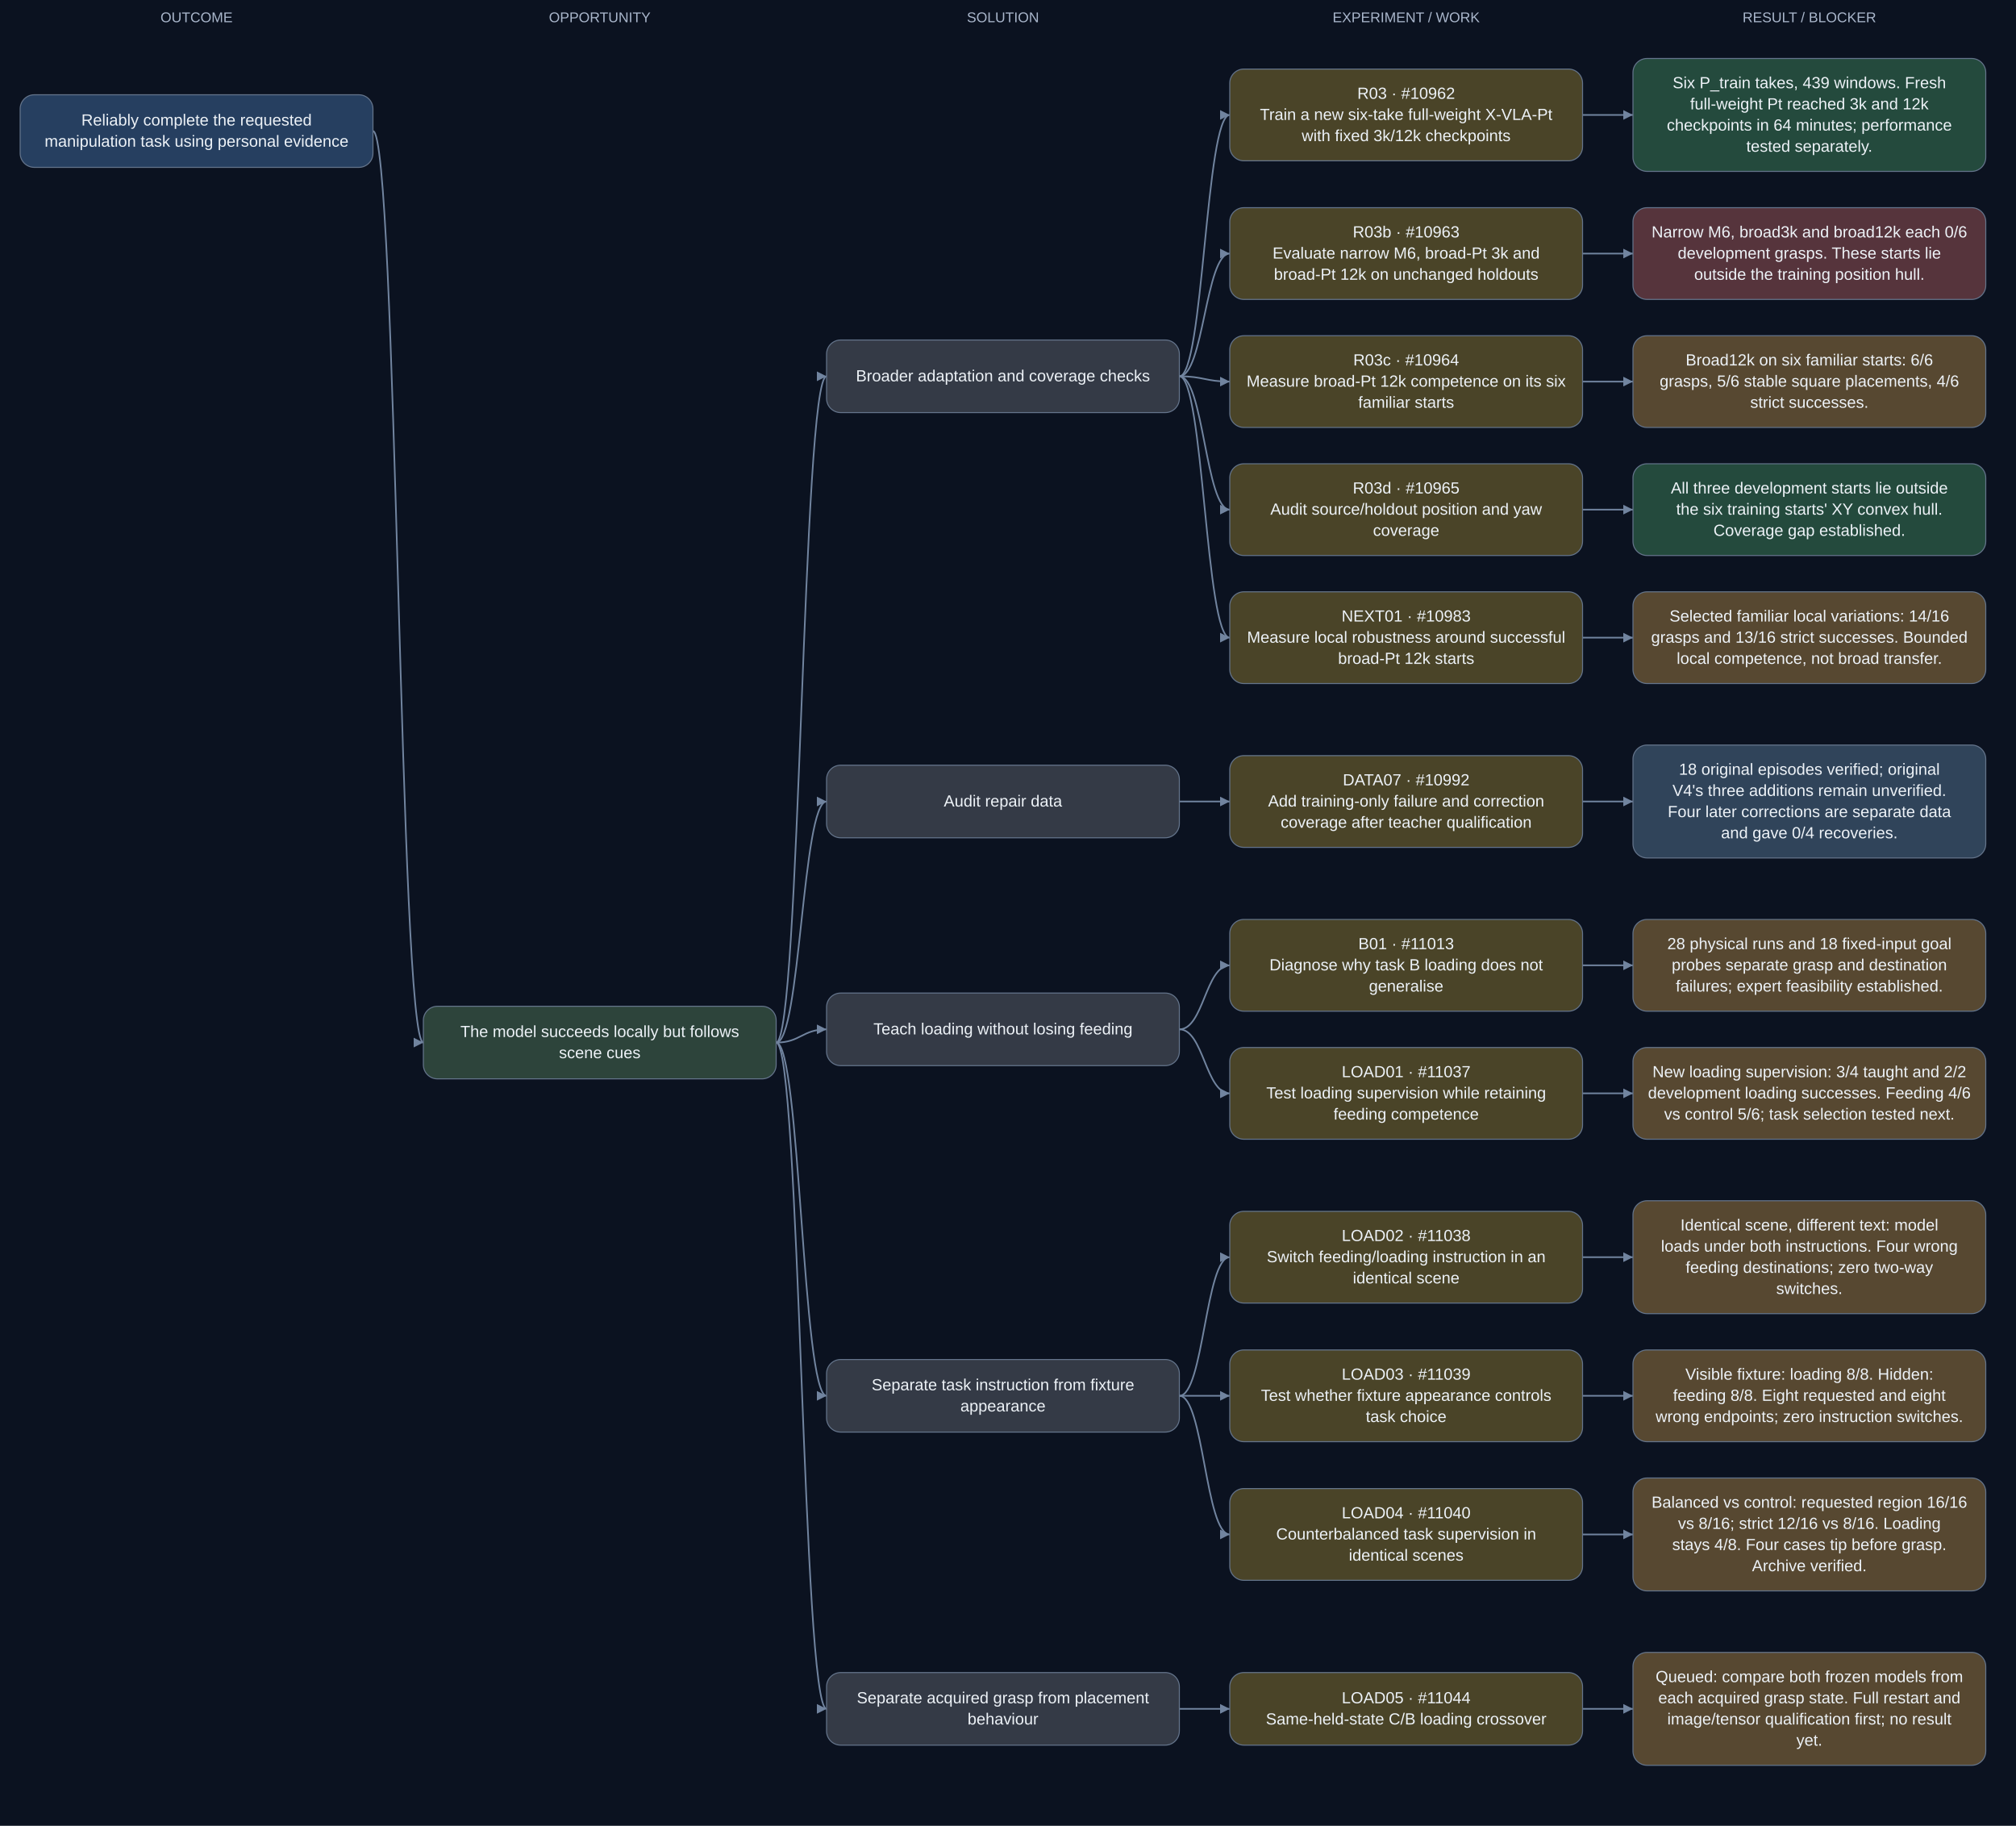
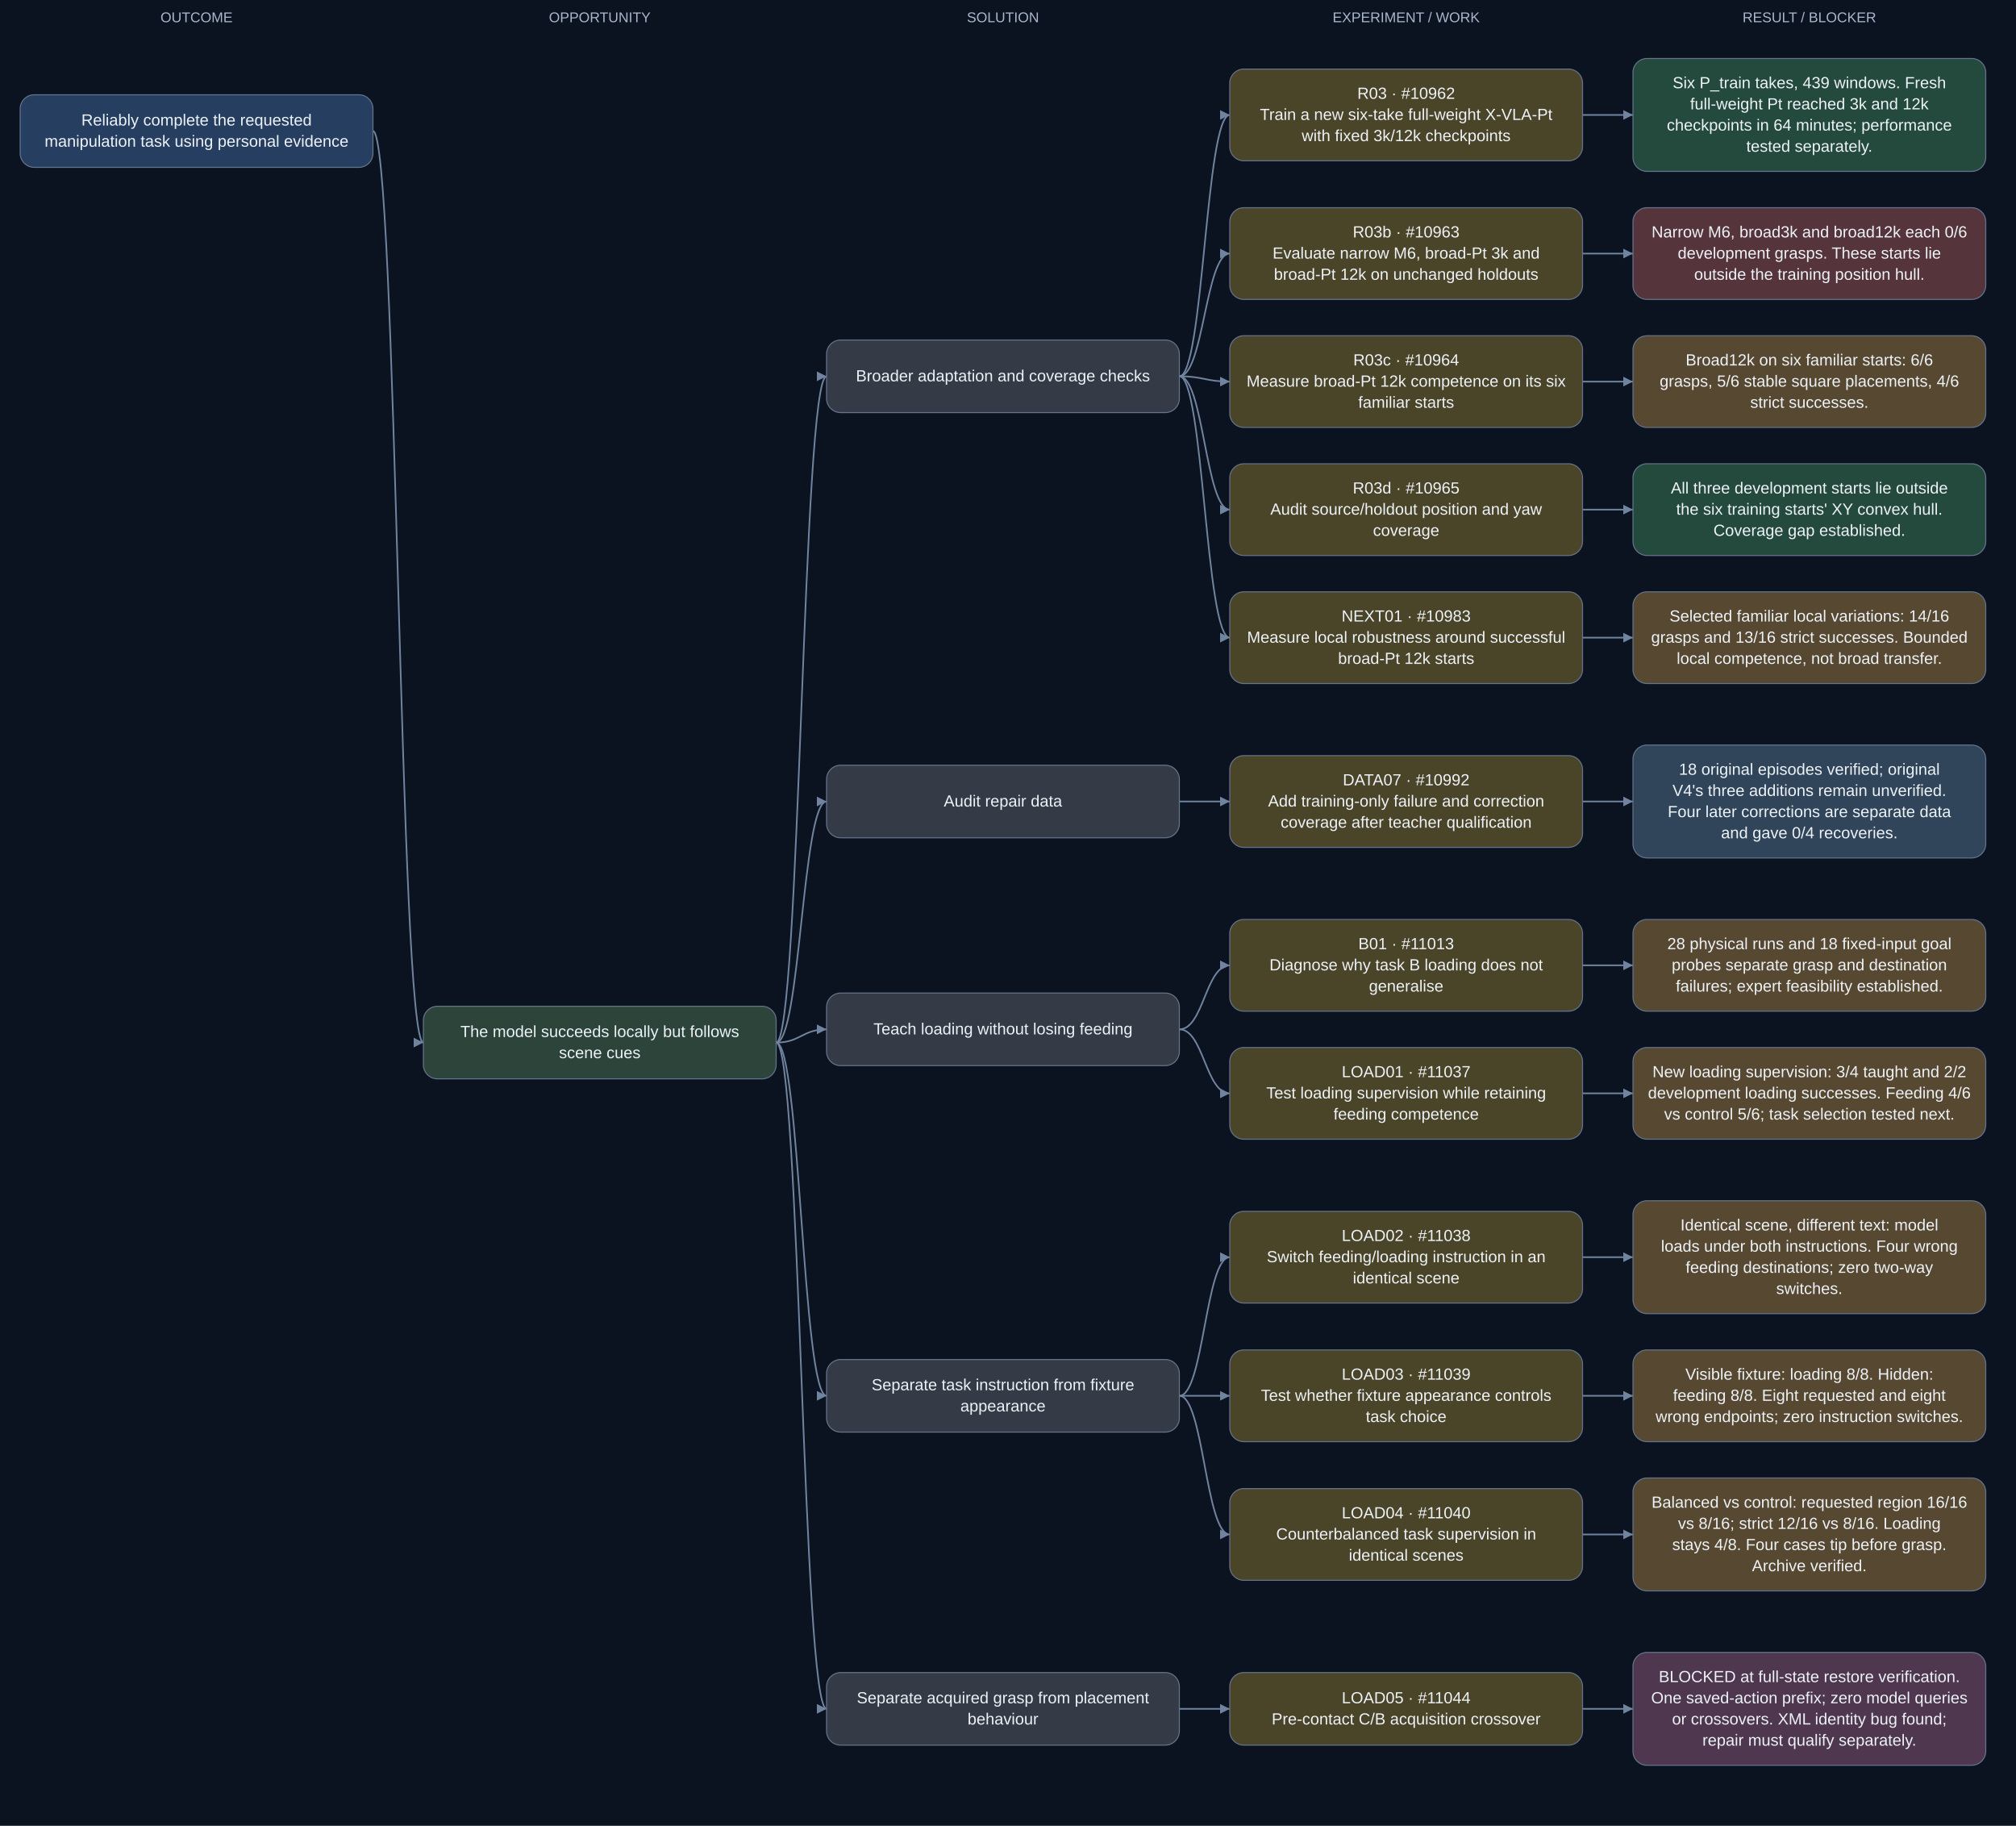
<svg xmlns="http://www.w3.org/2000/svg" width="2000" height="1811.0" viewBox="0 0 2000 1811.0" role="img" aria-label="Typhon opportunity solution tree: generalisation">
  <rect width="2000" height="1811.0" fill="#0b1220" />
  <defs>
    <marker id="arrow" markerWidth="6" markerHeight="6" refX="6" refY="3" orient="auto">
      <path d="M0,0 L6,3 L0,6 Z" fill="#71849f" />
    </marker>
  </defs>
  <text x="195" y="22" text-anchor="middle" fill="#aab7cc" font-family="Arial,sans-serif" font-size="14">OUTCOME</text>
  <text x="595" y="22" text-anchor="middle" fill="#aab7cc" font-family="Arial,sans-serif" font-size="14">OPPORTUNITY</text>
  <text x="995" y="22" text-anchor="middle" fill="#aab7cc" font-family="Arial,sans-serif" font-size="14">SOLUTION</text>
  <text x="1395" y="22" text-anchor="middle" fill="#aab7cc" font-family="Arial,sans-serif" font-size="14">EXPERIMENT / WORK</text>
  <text x="1795" y="22" text-anchor="middle" fill="#aab7cc" font-family="Arial,sans-serif" font-size="14">RESULT / BLOCKER</text>
  <path d="M1170,373.25 C1194,373.25 1196,114.0 1220,114.0" fill="none" stroke="#71849f" stroke-width="1.6" marker-end="url(#arrow)" />
  <path d="M1570,114.0 C1594,114.0 1596,114.0 1620,114.0" fill="none" stroke="#71849f" stroke-width="1.6" marker-end="url(#arrow)" />
  <path d="M1170,373.25 C1194,373.25 1196,251.5 1220,251.5" fill="none" stroke="#71849f" stroke-width="1.6" marker-end="url(#arrow)" />
  <path d="M1570,251.5 C1594,251.5 1596,251.5 1620,251.5" fill="none" stroke="#71849f" stroke-width="1.6" marker-end="url(#arrow)" />
  <path d="M1170,373.25 C1194,373.25 1196,378.5 1220,378.5" fill="none" stroke="#71849f" stroke-width="1.6" marker-end="url(#arrow)" />
  <path d="M1570,378.5 C1594,378.5 1596,378.5 1620,378.5" fill="none" stroke="#71849f" stroke-width="1.6" marker-end="url(#arrow)" />
  <path d="M1170,373.25 C1194,373.25 1196,505.5 1220,505.5" fill="none" stroke="#71849f" stroke-width="1.6" marker-end="url(#arrow)" />
  <path d="M1570,505.5 C1594,505.5 1596,505.5 1620,505.5" fill="none" stroke="#71849f" stroke-width="1.6" marker-end="url(#arrow)" />
  <path d="M1170,373.25 C1194,373.25 1196,632.5 1220,632.5" fill="none" stroke="#71849f" stroke-width="1.6" marker-end="url(#arrow)" />
  <path d="M1570,632.5 C1594,632.5 1596,632.5 1620,632.5" fill="none" stroke="#71849f" stroke-width="1.6" marker-end="url(#arrow)" />
  <path d="M770,1034.12 C794,1034.12 796,373.25 820,373.25" fill="none" stroke="#71849f" stroke-width="1.6" marker-end="url(#arrow)" />
  <path d="M1170,795.0 C1194,795.0 1196,795.0 1220,795.0" fill="none" stroke="#71849f" stroke-width="1.6" marker-end="url(#arrow)" />
  <path d="M1570,795.0 C1594,795.0 1596,795.0 1620,795.0" fill="none" stroke="#71849f" stroke-width="1.6" marker-end="url(#arrow)" />
  <path d="M770,1034.12 C794,1034.12 796,795.0 820,795.0" fill="none" stroke="#71849f" stroke-width="1.6" marker-end="url(#arrow)" />
  <path d="M1170,1021.0 C1194,1021.0 1196,957.5 1220,957.5" fill="none" stroke="#71849f" stroke-width="1.6" marker-end="url(#arrow)" />
  <path d="M1570,957.5 C1594,957.5 1596,957.5 1620,957.5" fill="none" stroke="#71849f" stroke-width="1.6" marker-end="url(#arrow)" />
  <path d="M1170,1021.0 C1194,1021.0 1196,1084.5 1220,1084.5" fill="none" stroke="#71849f" stroke-width="1.6" marker-end="url(#arrow)" />
  <path d="M1570,1084.5 C1594,1084.5 1596,1084.5 1620,1084.5" fill="none" stroke="#71849f" stroke-width="1.6" marker-end="url(#arrow)" />
  <path d="M770,1034.12 C794,1034.12 796,1021.0 820,1021.0" fill="none" stroke="#71849f" stroke-width="1.6" marker-end="url(#arrow)" />
  <path d="M1170,1384.5 C1194,1384.5 1196,1247.0 1220,1247.0" fill="none" stroke="#71849f" stroke-width="1.6" marker-end="url(#arrow)" />
  <path d="M1570,1247.0 C1594,1247.0 1596,1247.0 1620,1247.0" fill="none" stroke="#71849f" stroke-width="1.6" marker-end="url(#arrow)" />
  <path d="M1170,1384.5 C1194,1384.5 1196,1384.5 1220,1384.5" fill="none" stroke="#71849f" stroke-width="1.6" marker-end="url(#arrow)" />
  <path d="M1570,1384.5 C1594,1384.5 1596,1384.5 1620,1384.5" fill="none" stroke="#71849f" stroke-width="1.6" marker-end="url(#arrow)" />
  <path d="M1170,1384.5 C1194,1384.5 1196,1522.0 1220,1522.0" fill="none" stroke="#71849f" stroke-width="1.6" marker-end="url(#arrow)" />
  <path d="M1570,1522.0 C1594,1522.0 1596,1522.0 1620,1522.0" fill="none" stroke="#71849f" stroke-width="1.6" marker-end="url(#arrow)" />
  <path d="M770,1034.12 C794,1034.12 796,1384.5 820,1384.5" fill="none" stroke="#71849f" stroke-width="1.6" marker-end="url(#arrow)" />
  <path d="M1170,1695.0 C1194,1695.0 1196,1695.0 1220,1695.0" fill="none" stroke="#71849f" stroke-width="1.6" marker-end="url(#arrow)" />
  <path d="M1570,1695.0 C1594,1695.0 1596,1695.0 1620,1695.0" fill="none" stroke="#71849f" stroke-width="1.6" marker-end="url(#arrow)" />
  <path d="M770,1034.12 C794,1034.12 796,1695.0 820,1695.0" fill="none" stroke="#71849f" stroke-width="1.6" marker-end="url(#arrow)" />
  <path d="M370,130.0 C394,130.0 396,1034.12 420,1034.12" fill="none" stroke="#71849f" stroke-width="1.6" marker-end="url(#arrow)" />
  <a href="http://127.0.0.1:4001/?project=typhon-research#ticket=10962" target="_blank">
    <g id="T10962">
      <rect x="1220" y="68.5" width="350" height="91" rx="14" fill="#4a4428" stroke="#64748b" />
      <text x="1395" y="98.0" text-anchor="middle" fill="#edf2f7" font-family="Arial,sans-serif" font-size="16">R03 · #10962</text>
      <text x="1395" y="119.0" text-anchor="middle" fill="#edf2f7" font-family="Arial,sans-serif" font-size="16">Train a new six-take full-weight X-VLA-Pt</text>
      <text x="1395" y="140.0" text-anchor="middle" fill="#edf2f7" font-family="Arial,sans-serif" font-size="16">with fixed 3k/12k checkpoints</text>
    </g>
  </a>
  <g id="R10962">
    <rect x="1620" y="58.0" width="350" height="112" rx="14" fill="#244a3d" stroke="#64748b" />
    <text x="1795" y="87.5" text-anchor="middle" fill="#edf2f7" font-family="Arial,sans-serif" font-size="16">Six P_train takes, 439 windows. Fresh</text>
    <text x="1795" y="108.5" text-anchor="middle" fill="#edf2f7" font-family="Arial,sans-serif" font-size="16">full-weight Pt reached 3k and 12k</text>
    <text x="1795" y="129.5" text-anchor="middle" fill="#edf2f7" font-family="Arial,sans-serif" font-size="16">checkpoints in 64 minutes; performance</text>
    <text x="1795" y="150.5" text-anchor="middle" fill="#edf2f7" font-family="Arial,sans-serif" font-size="16">tested separately.</text>
  </g>
  <a href="http://127.0.0.1:4001/?project=typhon-research#ticket=10963" target="_blank">
    <g id="T10963">
      <rect x="1220" y="206.0" width="350" height="91" rx="14" fill="#4a4428" stroke="#64748b" />
      <text x="1395" y="235.5" text-anchor="middle" fill="#edf2f7" font-family="Arial,sans-serif" font-size="16">R03b · #10963</text>
      <text x="1395" y="256.5" text-anchor="middle" fill="#edf2f7" font-family="Arial,sans-serif" font-size="16">Evaluate narrow M6, broad-Pt 3k and</text>
      <text x="1395" y="277.5" text-anchor="middle" fill="#edf2f7" font-family="Arial,sans-serif" font-size="16">broad-Pt 12k on unchanged holdouts</text>
    </g>
  </a>
  <g id="R10963">
    <rect x="1620" y="206.0" width="350" height="91" rx="14" fill="#56343c" stroke="#64748b" />
    <text x="1795" y="235.5" text-anchor="middle" fill="#edf2f7" font-family="Arial,sans-serif" font-size="16">Narrow M6, broad3k and broad12k each 0/6</text>
    <text x="1795" y="256.5" text-anchor="middle" fill="#edf2f7" font-family="Arial,sans-serif" font-size="16">development grasps. These starts lie</text>
    <text x="1795" y="277.5" text-anchor="middle" fill="#edf2f7" font-family="Arial,sans-serif" font-size="16">outside the training position hull.</text>
  </g>
  <a href="http://127.0.0.1:4001/?project=typhon-research#ticket=10964" target="_blank">
    <g id="T10964">
      <rect x="1220" y="333.0" width="350" height="91" rx="14" fill="#4a4428" stroke="#64748b" />
      <text x="1395" y="362.5" text-anchor="middle" fill="#edf2f7" font-family="Arial,sans-serif" font-size="16">R03c · #10964</text>
      <text x="1395" y="383.5" text-anchor="middle" fill="#edf2f7" font-family="Arial,sans-serif" font-size="16">Measure broad-Pt 12k competence on its six</text>
      <text x="1395" y="404.5" text-anchor="middle" fill="#edf2f7" font-family="Arial,sans-serif" font-size="16">familiar starts</text>
    </g>
  </a>
  <g id="R10964">
    <rect x="1620" y="333.0" width="350" height="91" rx="14" fill="#574831" stroke="#64748b" />
    <text x="1795" y="362.5" text-anchor="middle" fill="#edf2f7" font-family="Arial,sans-serif" font-size="16">Broad12k on six familiar starts: 6/6</text>
    <text x="1795" y="383.5" text-anchor="middle" fill="#edf2f7" font-family="Arial,sans-serif" font-size="16">grasps, 5/6 stable square placements, 4/6</text>
    <text x="1795" y="404.5" text-anchor="middle" fill="#edf2f7" font-family="Arial,sans-serif" font-size="16">strict successes.</text>
  </g>
  <a href="http://127.0.0.1:4001/?project=typhon-research#ticket=10965" target="_blank">
    <g id="T10965">
      <rect x="1220" y="460.0" width="350" height="91" rx="14" fill="#4a4428" stroke="#64748b" />
      <text x="1395" y="489.5" text-anchor="middle" fill="#edf2f7" font-family="Arial,sans-serif" font-size="16">R03d · #10965</text>
      <text x="1395" y="510.5" text-anchor="middle" fill="#edf2f7" font-family="Arial,sans-serif" font-size="16">Audit source/holdout position and yaw</text>
      <text x="1395" y="531.5" text-anchor="middle" fill="#edf2f7" font-family="Arial,sans-serif" font-size="16">coverage</text>
    </g>
  </a>
  <g id="R10965">
    <rect x="1620" y="460.0" width="350" height="91" rx="14" fill="#244a3d" stroke="#64748b" />
    <text x="1795" y="489.5" text-anchor="middle" fill="#edf2f7" font-family="Arial,sans-serif" font-size="16">All three development starts lie outside</text>
    <text x="1795" y="510.5" text-anchor="middle" fill="#edf2f7" font-family="Arial,sans-serif" font-size="16">the six training starts' XY convex hull.</text>
    <text x="1795" y="531.5" text-anchor="middle" fill="#edf2f7" font-family="Arial,sans-serif" font-size="16">Coverage gap established.</text>
  </g>
  <a href="http://127.0.0.1:4001/?project=typhon-research#ticket=10983" target="_blank">
    <g id="T10983">
      <rect x="1220" y="587.0" width="350" height="91" rx="14" fill="#4a4428" stroke="#64748b" />
      <text x="1395" y="616.5" text-anchor="middle" fill="#edf2f7" font-family="Arial,sans-serif" font-size="16">NEXT01 · #10983</text>
      <text x="1395" y="637.5" text-anchor="middle" fill="#edf2f7" font-family="Arial,sans-serif" font-size="16">Measure local robustness around successful</text>
      <text x="1395" y="658.5" text-anchor="middle" fill="#edf2f7" font-family="Arial,sans-serif" font-size="16">broad-Pt 12k starts</text>
    </g>
  </a>
  <g id="R10983">
    <rect x="1620" y="587.0" width="350" height="91" rx="14" fill="#574831" stroke="#64748b" />
    <text x="1795" y="616.5" text-anchor="middle" fill="#edf2f7" font-family="Arial,sans-serif" font-size="16">Selected familiar local variations: 14/16</text>
    <text x="1795" y="637.5" text-anchor="middle" fill="#edf2f7" font-family="Arial,sans-serif" font-size="16">grasps and 13/16 strict successes. Bounded</text>
    <text x="1795" y="658.5" text-anchor="middle" fill="#edf2f7" font-family="Arial,sans-serif" font-size="16">local competence, not broad transfer.</text>
  </g>
  <g id="S_generalisation_0">
    <rect x="820" y="337.25" width="350" height="72" rx="14" fill="#343a46" stroke="#64748b" />
    <text x="995" y="378.25" text-anchor="middle" fill="#edf2f7" font-family="Arial,sans-serif" font-size="16">Broader adaptation and coverage checks</text>
  </g>
  <a href="http://127.0.0.1:4001/?project=typhon-research#ticket=10992" target="_blank">
    <g id="T10992">
      <rect x="1220" y="749.5" width="350" height="91" rx="14" fill="#4a4428" stroke="#64748b" />
      <text x="1395" y="779.0" text-anchor="middle" fill="#edf2f7" font-family="Arial,sans-serif" font-size="16">DATA07 · #10992</text>
      <text x="1395" y="800.0" text-anchor="middle" fill="#edf2f7" font-family="Arial,sans-serif" font-size="16">Add training-only failure and correction</text>
      <text x="1395" y="821.0" text-anchor="middle" fill="#edf2f7" font-family="Arial,sans-serif" font-size="16">coverage after teacher qualification</text>
    </g>
  </a>
  <g id="R10992">
    <rect x="1620" y="739.0" width="350" height="112" rx="14" fill="#30445a" stroke="#64748b" />
    <text x="1795" y="768.5" text-anchor="middle" fill="#edf2f7" font-family="Arial,sans-serif" font-size="16">18 original episodes verified; original</text>
    <text x="1795" y="789.5" text-anchor="middle" fill="#edf2f7" font-family="Arial,sans-serif" font-size="16">V4's three additions remain unverified.</text>
    <text x="1795" y="810.5" text-anchor="middle" fill="#edf2f7" font-family="Arial,sans-serif" font-size="16">Four later corrections are separate data</text>
    <text x="1795" y="831.5" text-anchor="middle" fill="#edf2f7" font-family="Arial,sans-serif" font-size="16">and gave 0/4 recoveries.</text>
  </g>
  <g id="S_generalisation_1">
    <rect x="820" y="759.0" width="350" height="72" rx="14" fill="#343a46" stroke="#64748b" />
    <text x="995" y="800.0" text-anchor="middle" fill="#edf2f7" font-family="Arial,sans-serif" font-size="16">Audit repair data</text>
  </g>
  <a href="http://127.0.0.1:4001/?project=typhon-research#ticket=11013" target="_blank">
    <g id="T11013">
      <rect x="1220" y="912.0" width="350" height="91" rx="14" fill="#4a4428" stroke="#64748b" />
      <text x="1395" y="941.5" text-anchor="middle" fill="#edf2f7" font-family="Arial,sans-serif" font-size="16">B01 · #11013</text>
      <text x="1395" y="962.5" text-anchor="middle" fill="#edf2f7" font-family="Arial,sans-serif" font-size="16">Diagnose why task B loading does not</text>
      <text x="1395" y="983.5" text-anchor="middle" fill="#edf2f7" font-family="Arial,sans-serif" font-size="16">generalise</text>
    </g>
  </a>
  <g id="R11013">
    <rect x="1620" y="912.0" width="350" height="91" rx="14" fill="#574831" stroke="#64748b" />
    <text x="1795" y="941.5" text-anchor="middle" fill="#edf2f7" font-family="Arial,sans-serif" font-size="16">28 physical runs and 18 fixed-input goal</text>
    <text x="1795" y="962.5" text-anchor="middle" fill="#edf2f7" font-family="Arial,sans-serif" font-size="16">probes separate grasp and destination</text>
    <text x="1795" y="983.5" text-anchor="middle" fill="#edf2f7" font-family="Arial,sans-serif" font-size="16">failures; expert feasibility established.</text>
  </g>
  <a href="http://127.0.0.1:4001/?project=typhon-research#ticket=11037" target="_blank">
    <g id="T11037">
      <rect x="1220" y="1039.0" width="350" height="91" rx="14" fill="#4a4428" stroke="#64748b" />
      <text x="1395" y="1068.5" text-anchor="middle" fill="#edf2f7" font-family="Arial,sans-serif" font-size="16">LOAD01 · #11037</text>
      <text x="1395" y="1089.5" text-anchor="middle" fill="#edf2f7" font-family="Arial,sans-serif" font-size="16">Test loading supervision while retaining</text>
      <text x="1395" y="1110.5" text-anchor="middle" fill="#edf2f7" font-family="Arial,sans-serif" font-size="16">feeding competence</text>
    </g>
  </a>
  <g id="R11037">
    <rect x="1620" y="1039.0" width="350" height="91" rx="14" fill="#574831" stroke="#64748b" />
    <text x="1795" y="1068.5" text-anchor="middle" fill="#edf2f7" font-family="Arial,sans-serif" font-size="16">New loading supervision: 3/4 taught and 2/2</text>
    <text x="1795" y="1089.5" text-anchor="middle" fill="#edf2f7" font-family="Arial,sans-serif" font-size="16">development loading successes. Feeding 4/6</text>
    <text x="1795" y="1110.5" text-anchor="middle" fill="#edf2f7" font-family="Arial,sans-serif" font-size="16">vs control 5/6; task selection tested next.</text>
  </g>
  <g id="S_generalisation_2">
    <rect x="820" y="985.0" width="350" height="72" rx="14" fill="#343a46" stroke="#64748b" />
    <text x="995" y="1026.0" text-anchor="middle" fill="#edf2f7" font-family="Arial,sans-serif" font-size="16">Teach loading without losing feeding</text>
  </g>
  <a href="http://127.0.0.1:4001/?project=typhon-research#ticket=11038" target="_blank">
    <g id="T11038">
      <rect x="1220" y="1201.5" width="350" height="91" rx="14" fill="#4a4428" stroke="#64748b" />
      <text x="1395" y="1231.0" text-anchor="middle" fill="#edf2f7" font-family="Arial,sans-serif" font-size="16">LOAD02 · #11038</text>
      <text x="1395" y="1252.0" text-anchor="middle" fill="#edf2f7" font-family="Arial,sans-serif" font-size="16">Switch feeding/loading instruction in an</text>
      <text x="1395" y="1273.0" text-anchor="middle" fill="#edf2f7" font-family="Arial,sans-serif" font-size="16">identical scene</text>
    </g>
  </a>
  <g id="R11038">
    <rect x="1620" y="1191.0" width="350" height="112" rx="14" fill="#574831" stroke="#64748b" />
    <text x="1795" y="1220.5" text-anchor="middle" fill="#edf2f7" font-family="Arial,sans-serif" font-size="16">Identical scene, different text: model</text>
    <text x="1795" y="1241.5" text-anchor="middle" fill="#edf2f7" font-family="Arial,sans-serif" font-size="16">loads under both instructions. Four wrong</text>
    <text x="1795" y="1262.5" text-anchor="middle" fill="#edf2f7" font-family="Arial,sans-serif" font-size="16">feeding destinations; zero two-way</text>
    <text x="1795" y="1283.5" text-anchor="middle" fill="#edf2f7" font-family="Arial,sans-serif" font-size="16">switches.</text>
  </g>
  <a href="http://127.0.0.1:4001/?project=typhon-research#ticket=11039" target="_blank">
    <g id="T11039">
      <rect x="1220" y="1339.0" width="350" height="91" rx="14" fill="#4a4428" stroke="#64748b" />
      <text x="1395" y="1368.5" text-anchor="middle" fill="#edf2f7" font-family="Arial,sans-serif" font-size="16">LOAD03 · #11039</text>
      <text x="1395" y="1389.5" text-anchor="middle" fill="#edf2f7" font-family="Arial,sans-serif" font-size="16">Test whether fixture appearance controls</text>
      <text x="1395" y="1410.5" text-anchor="middle" fill="#edf2f7" font-family="Arial,sans-serif" font-size="16">task choice</text>
    </g>
  </a>
  <g id="R11039">
    <rect x="1620" y="1339.0" width="350" height="91" rx="14" fill="#574831" stroke="#64748b" />
    <text x="1795" y="1368.5" text-anchor="middle" fill="#edf2f7" font-family="Arial,sans-serif" font-size="16">Visible fixture: loading 8/8. Hidden:</text>
    <text x="1795" y="1389.5" text-anchor="middle" fill="#edf2f7" font-family="Arial,sans-serif" font-size="16">feeding 8/8. Eight requested and eight</text>
    <text x="1795" y="1410.5" text-anchor="middle" fill="#edf2f7" font-family="Arial,sans-serif" font-size="16">wrong endpoints; zero instruction switches.</text>
  </g>
  <a href="http://127.0.0.1:4001/?project=typhon-research#ticket=11040" target="_blank">
    <g id="T11040">
      <rect x="1220" y="1476.5" width="350" height="91" rx="14" fill="#4a4428" stroke="#64748b" />
      <text x="1395" y="1506.0" text-anchor="middle" fill="#edf2f7" font-family="Arial,sans-serif" font-size="16">LOAD04 · #11040</text>
      <text x="1395" y="1527.0" text-anchor="middle" fill="#edf2f7" font-family="Arial,sans-serif" font-size="16">Counterbalanced task supervision in</text>
      <text x="1395" y="1548.0" text-anchor="middle" fill="#edf2f7" font-family="Arial,sans-serif" font-size="16">identical scenes</text>
    </g>
  </a>
  <g id="R11040">
    <rect x="1620" y="1466.0" width="350" height="112" rx="14" fill="#574831" stroke="#64748b" />
    <text x="1795" y="1495.5" text-anchor="middle" fill="#edf2f7" font-family="Arial,sans-serif" font-size="16">Balanced vs control: requested region 16/16</text>
    <text x="1795" y="1516.5" text-anchor="middle" fill="#edf2f7" font-family="Arial,sans-serif" font-size="16">vs 8/16; strict 12/16 vs 8/16. Loading</text>
    <text x="1795" y="1537.5" text-anchor="middle" fill="#edf2f7" font-family="Arial,sans-serif" font-size="16">stays 4/8. Four cases tip before grasp.</text>
    <text x="1795" y="1558.5" text-anchor="middle" fill="#edf2f7" font-family="Arial,sans-serif" font-size="16">Archive verified.</text>
  </g>
  <g id="S_generalisation_3">
    <rect x="820" y="1348.5" width="350" height="72" rx="14" fill="#343a46" stroke="#64748b" />
    <text x="995" y="1379.0" text-anchor="middle" fill="#edf2f7" font-family="Arial,sans-serif" font-size="16">Separate task instruction from fixture</text>
    <text x="995" y="1400.0" text-anchor="middle" fill="#edf2f7" font-family="Arial,sans-serif" font-size="16">appearance</text>
  </g>
  <a href="http://127.0.0.1:4001/?project=typhon-research#ticket=11044" target="_blank">
    <g id="T11044">
      <rect x="1220" y="1659.0" width="350" height="72" rx="14" fill="#4a4428" stroke="#64748b" />
      <text x="1395" y="1689.5" text-anchor="middle" fill="#edf2f7" font-family="Arial,sans-serif" font-size="16">LOAD05 · #11044</text>
-       <text x="1395" y="1710.5" text-anchor="middle" fill="#edf2f7" font-family="Arial,sans-serif" font-size="16">Same-held-state C/B loading crossover</text>
+       <text x="1395" y="1710.5" text-anchor="middle" fill="#edf2f7" font-family="Arial,sans-serif" font-size="16">Pre-contact C/B acquisition crossover</text>
    </g>
  </a>
  <g id="R11044">
-     <rect x="1620" y="1639.0" width="350" height="112" rx="14" fill="#574831" stroke="#64748b" />
-     <text x="1795" y="1668.5" text-anchor="middle" fill="#edf2f7" font-family="Arial,sans-serif" font-size="16">Queued: compare both frozen models from</text>
-     <text x="1795" y="1689.5" text-anchor="middle" fill="#edf2f7" font-family="Arial,sans-serif" font-size="16">each acquired grasp state. Full restart and</text>
-     <text x="1795" y="1710.5" text-anchor="middle" fill="#edf2f7" font-family="Arial,sans-serif" font-size="16">image/tensor qualification first; no result</text>
-     <text x="1795" y="1731.5" text-anchor="middle" fill="#edf2f7" font-family="Arial,sans-serif" font-size="16">yet.</text>
+     <rect x="1620" y="1639.0" width="350" height="112" rx="14" fill="#4e374f" stroke="#64748b" />
+     <text x="1795" y="1668.5" text-anchor="middle" fill="#edf2f7" font-family="Arial,sans-serif" font-size="16">BLOCKED at full-state restore verification.</text>
+     <text x="1795" y="1689.5" text-anchor="middle" fill="#edf2f7" font-family="Arial,sans-serif" font-size="16">One saved-action prefix; zero model queries</text>
+     <text x="1795" y="1710.5" text-anchor="middle" fill="#edf2f7" font-family="Arial,sans-serif" font-size="16">or crossovers. XML identity bug found;</text>
+     <text x="1795" y="1731.5" text-anchor="middle" fill="#edf2f7" font-family="Arial,sans-serif" font-size="16">repair must qualify separately.</text>
  </g>
  <g id="S_generalisation_4">
    <rect x="820" y="1659.0" width="350" height="72" rx="14" fill="#343a46" stroke="#64748b" />
    <text x="995" y="1689.5" text-anchor="middle" fill="#edf2f7" font-family="Arial,sans-serif" font-size="16">Separate acquired grasp from placement</text>
    <text x="995" y="1710.5" text-anchor="middle" fill="#edf2f7" font-family="Arial,sans-serif" font-size="16">behaviour</text>
  </g>
  <g id="O_generalisation">
    <rect x="420" y="998.12" width="350" height="72" rx="14" fill="#2d443b" stroke="#64748b" />
    <text x="595" y="1028.62" text-anchor="middle" fill="#edf2f7" font-family="Arial,sans-serif" font-size="16">The model succeeds locally but follows</text>
    <text x="595" y="1049.62" text-anchor="middle" fill="#edf2f7" font-family="Arial,sans-serif" font-size="16">scene cues</text>
  </g>
  <g id="outcome">
    <rect x="20" y="94.0" width="350" height="72" rx="14" fill="#263f60" stroke="#64748b" />
    <text x="195" y="124.5" text-anchor="middle" fill="#edf2f7" font-family="Arial,sans-serif" font-size="16">Reliably complete the requested</text>
    <text x="195" y="145.5" text-anchor="middle" fill="#edf2f7" font-family="Arial,sans-serif" font-size="16">manipulation task using personal evidence</text>
  </g>
</svg>
